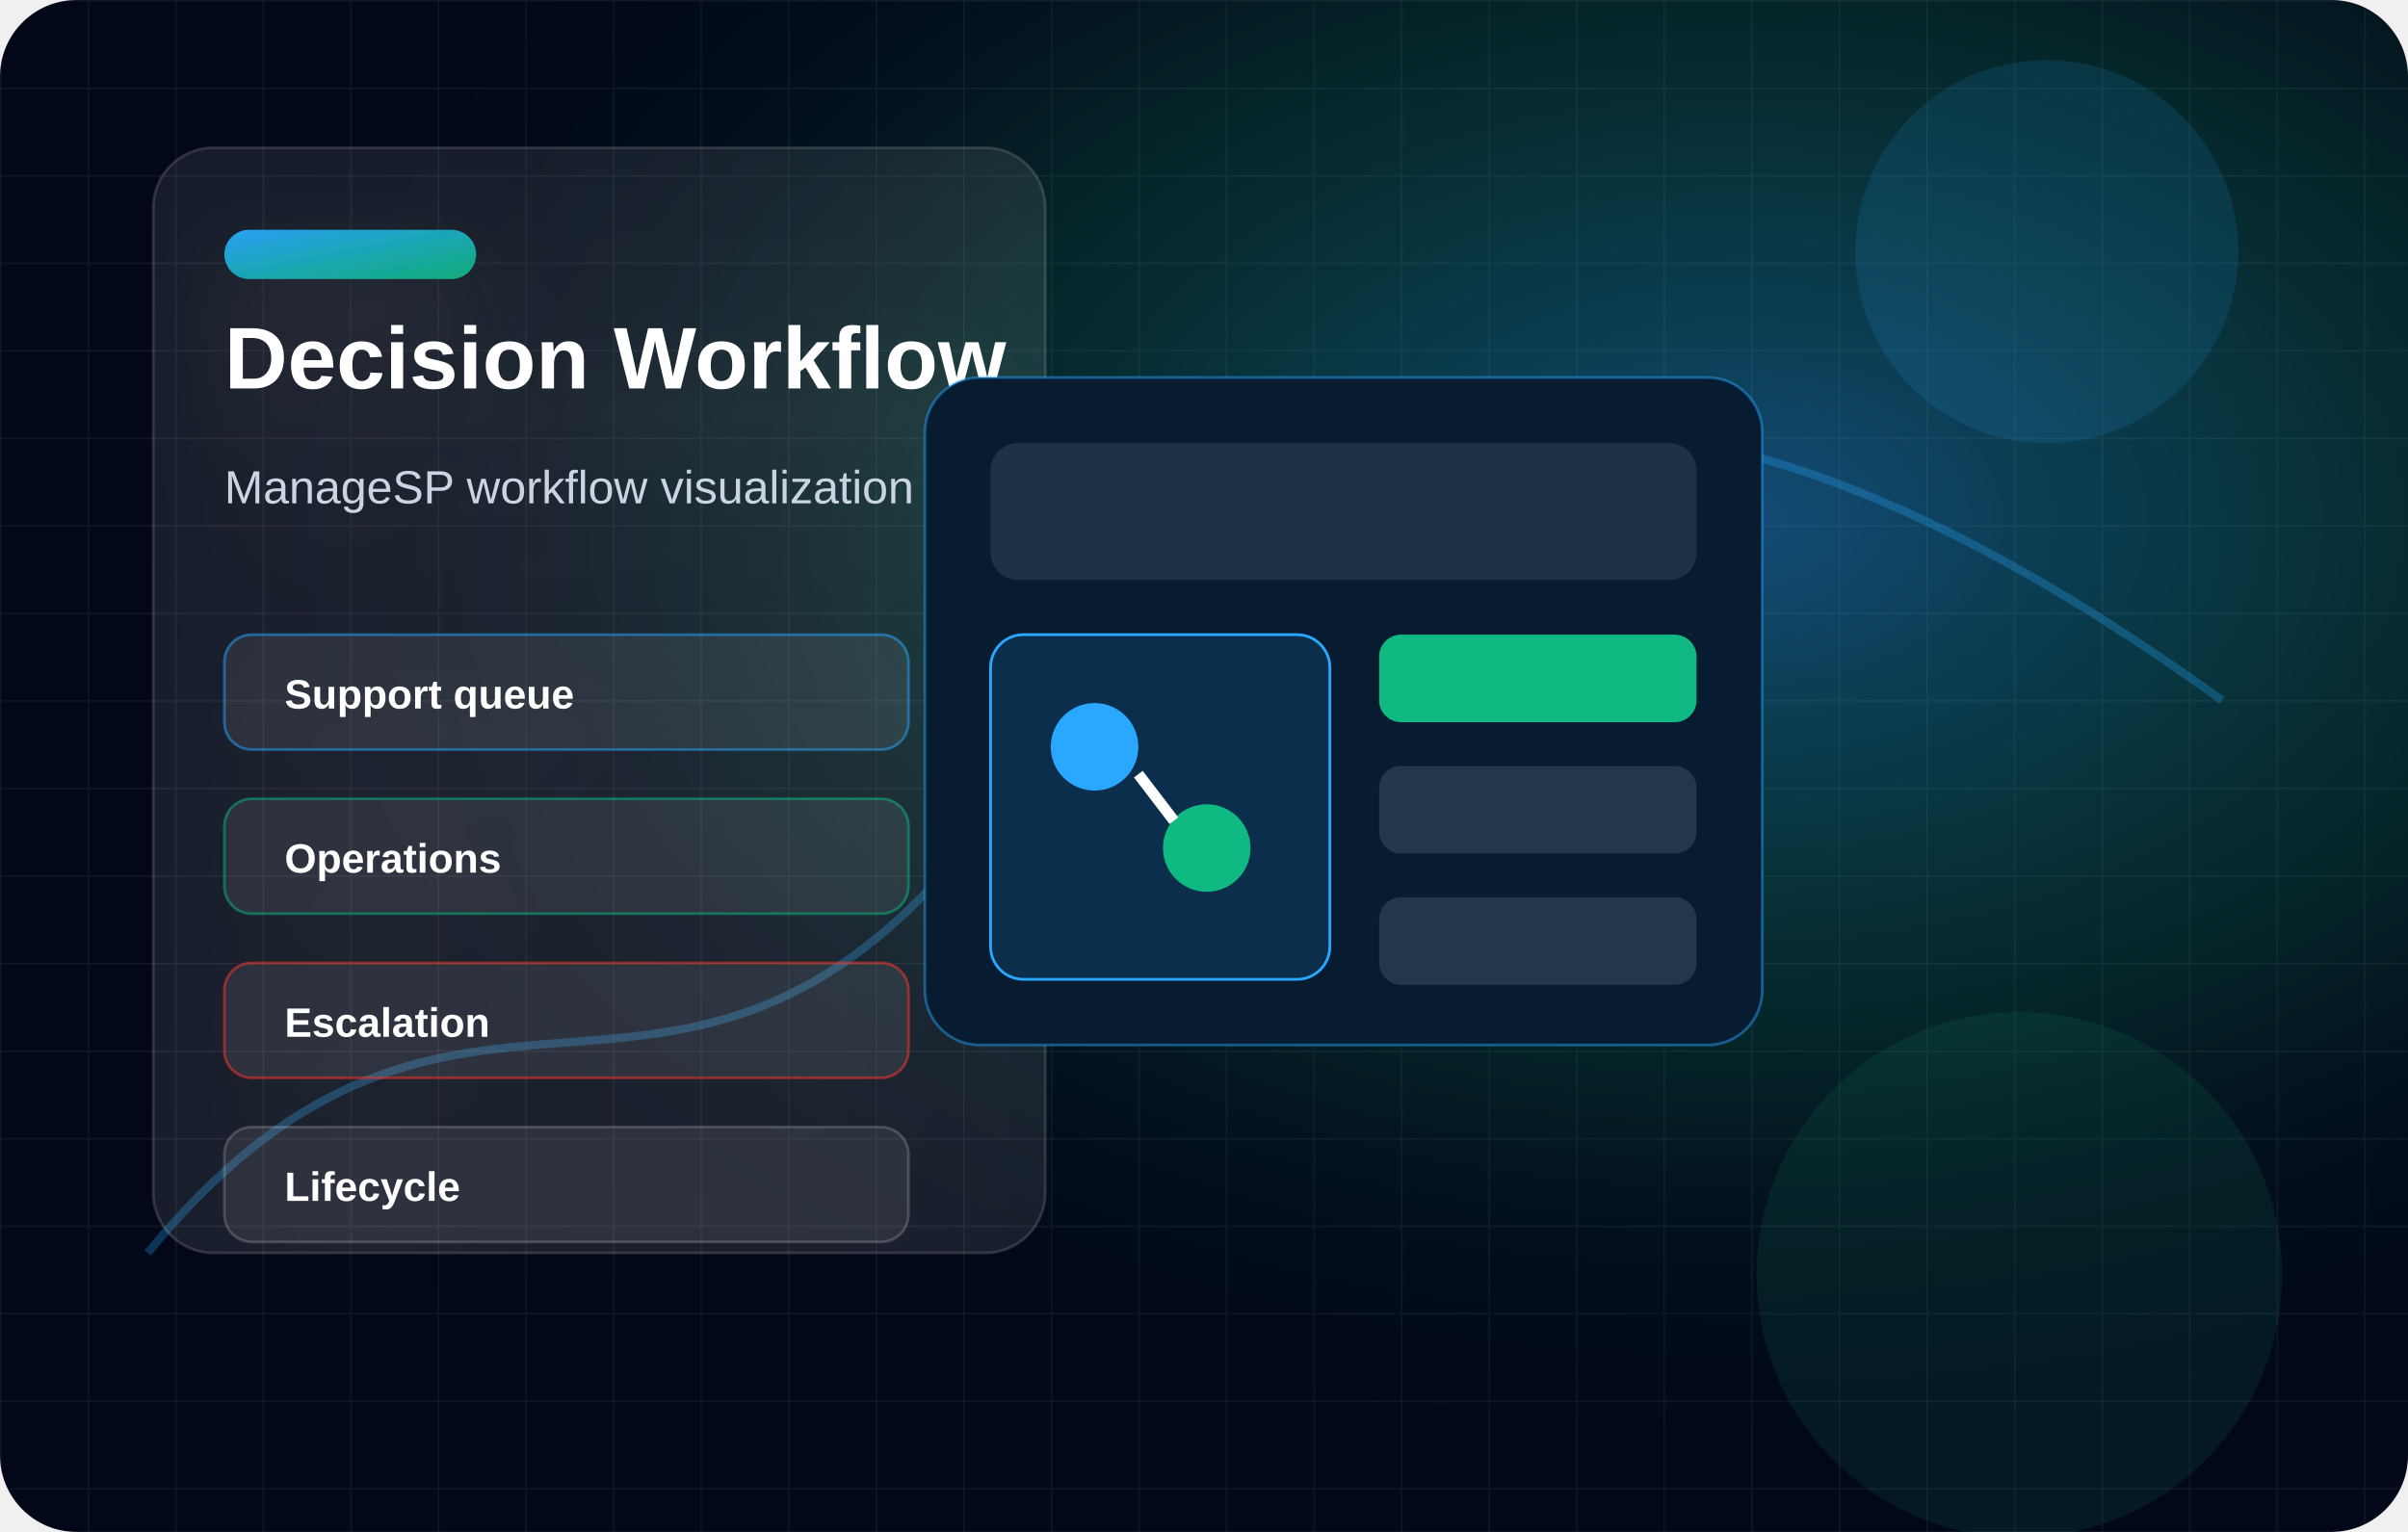
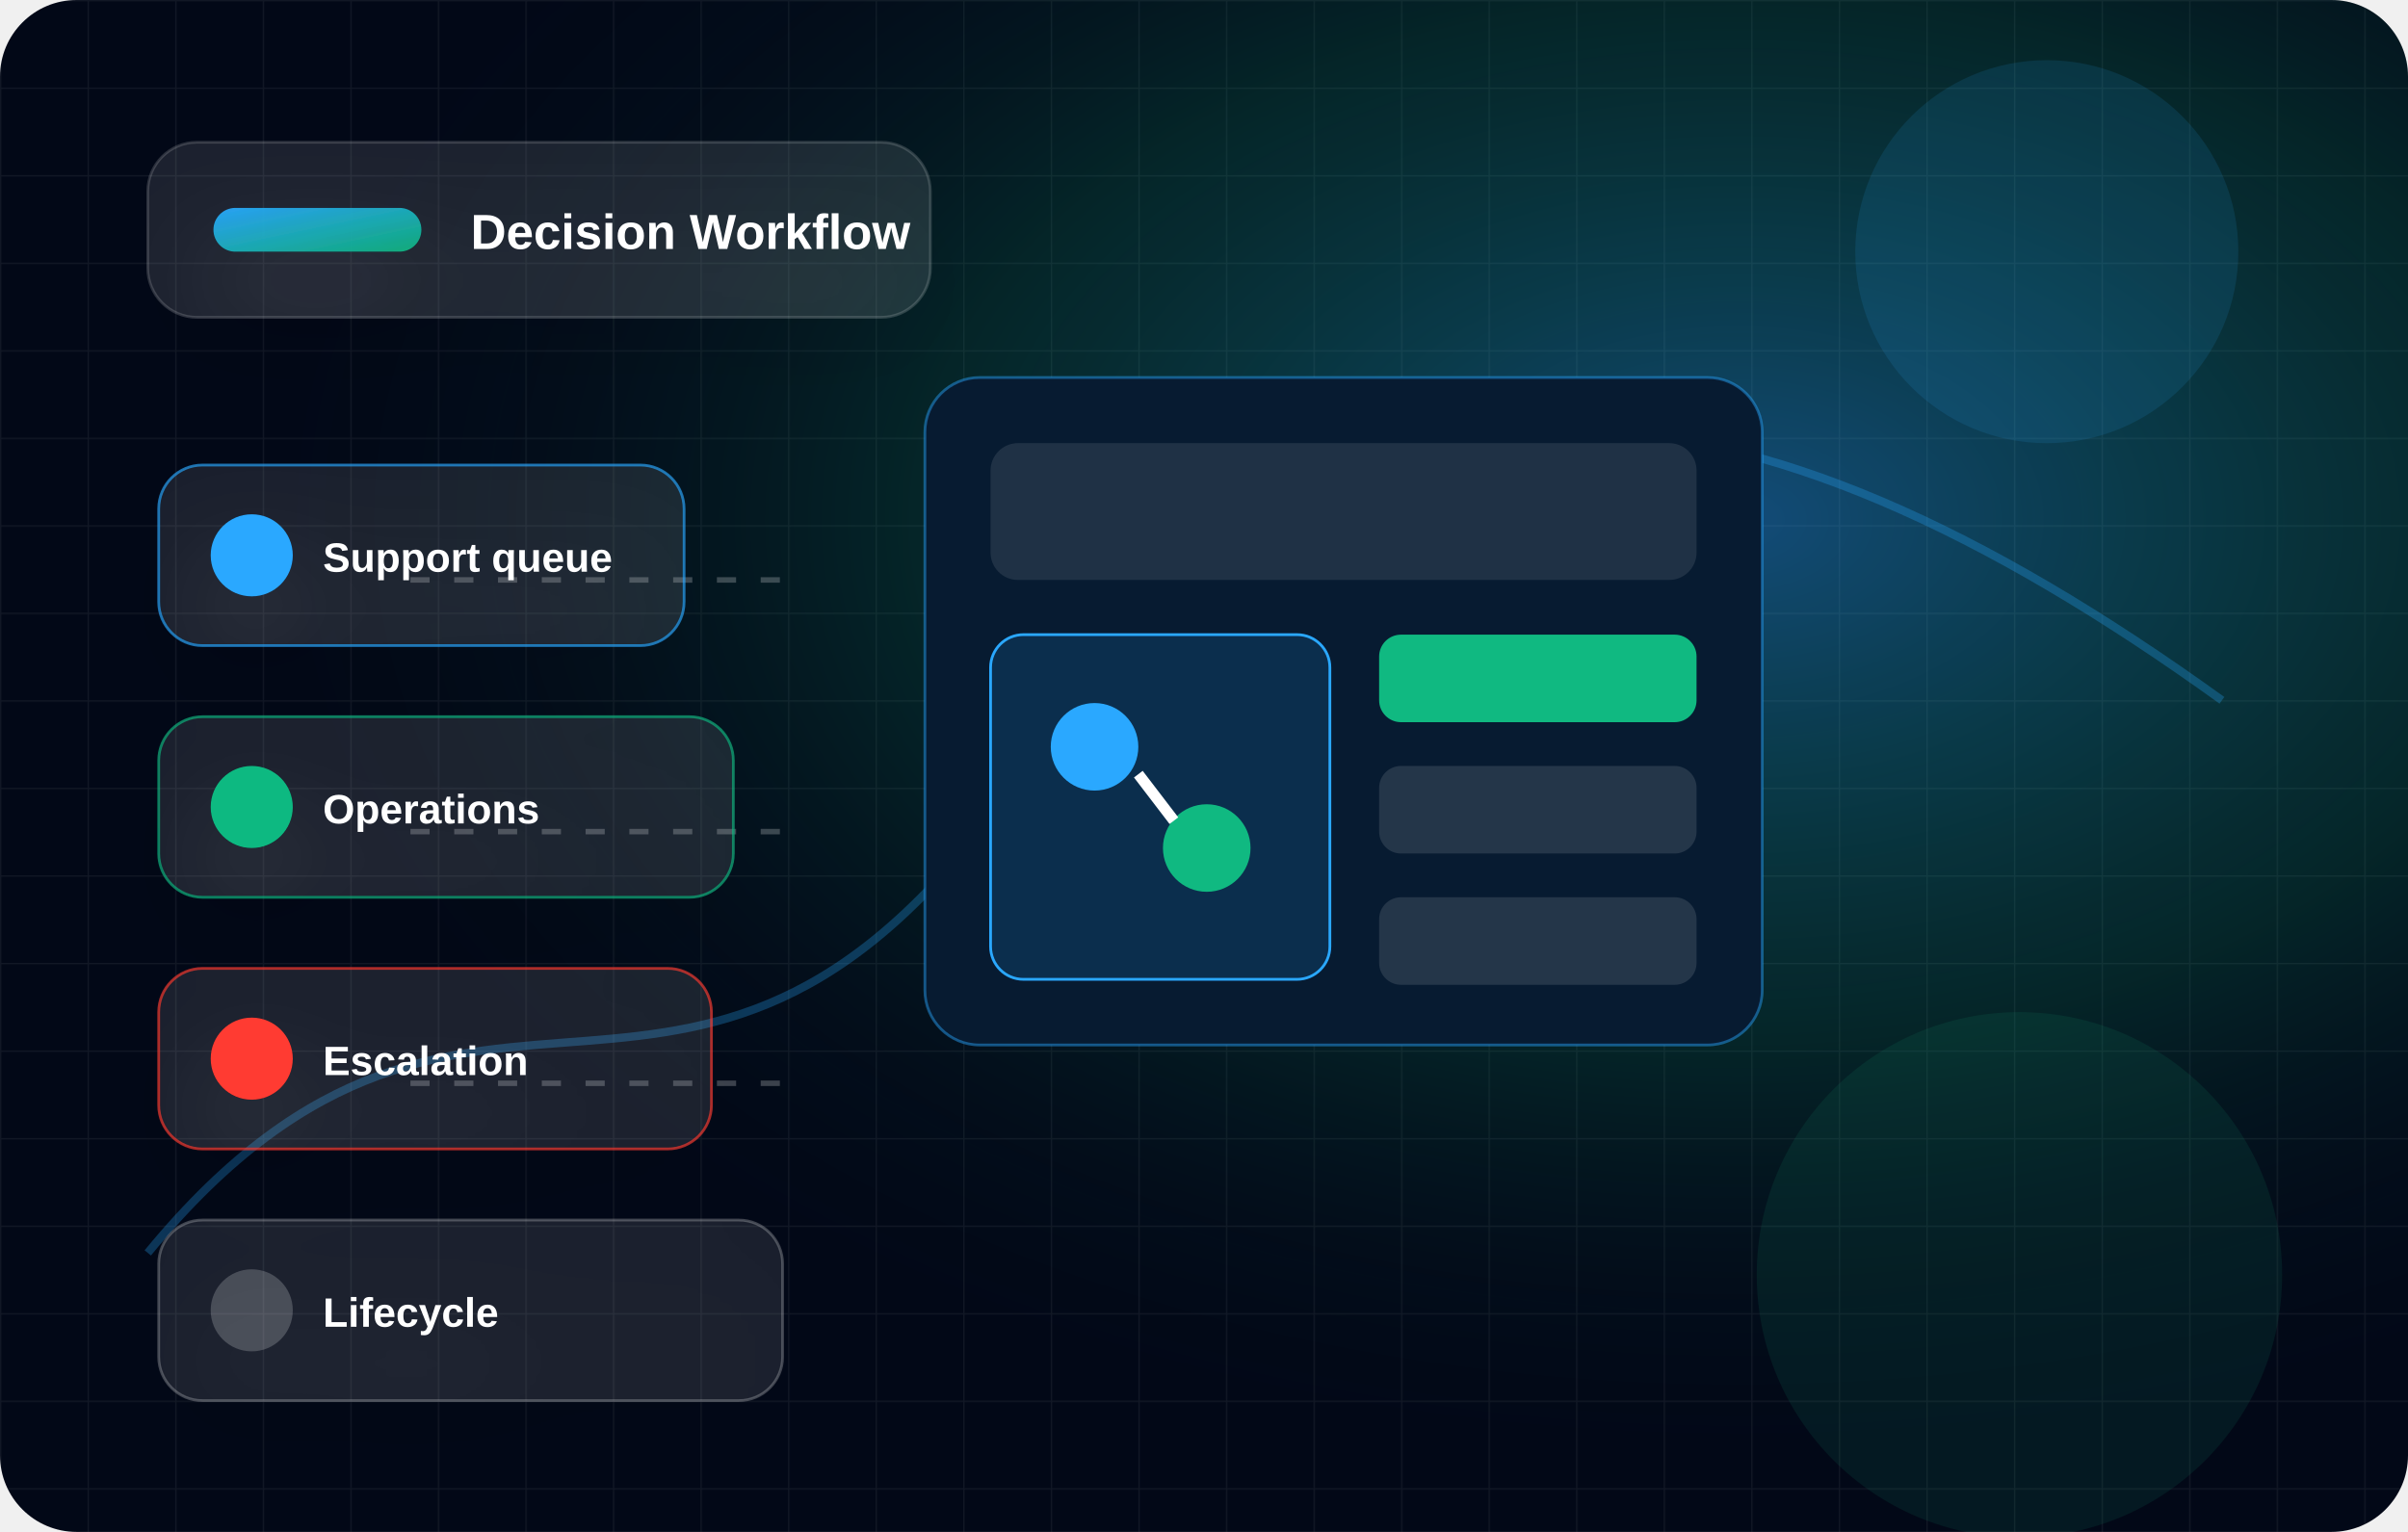
<svg xmlns="http://www.w3.org/2000/svg" width="880" height="560" viewBox="0 0 880 560" role="img" aria-labelledby="title desc">
  <defs>
    <linearGradient id="g" x1="0" y1="0" x2="1" y2="1">
      <stop offset="0" stop-color="#2AA8FF" stop-opacity=".95" />
      <stop offset="1" stop-color="#10B981" stop-opacity=".9" />
    </linearGradient>
    <radialGradient id="r" cx=".72" cy=".34" r=".62">
      <stop offset="0" stop-color="#2AA8FF" stop-opacity=".42" />
      <stop offset=".55" stop-color="#10B981" stop-opacity=".16" />
      <stop offset="1" stop-color="#020817" stop-opacity="0" />
    </radialGradient>
    <pattern id="grid" width="32" height="32" patternUnits="userSpaceOnUse">
      <path d="M32 0H0V32" fill="none" stroke="#ffffff" stroke-opacity=".06" />
    </pattern>
    <filter id="s" x="-20%" y="-20%" width="140%" height="140%">
      <feDropShadow dx="0" dy="18" stdDeviation="18" flood-color="#000000" flood-opacity=".28" />
    </filter>
  </defs>
  <rect width="880" height="560" rx="28" fill="#020817" />
  <rect width="880" height="560" rx="28" fill="url(#grid)" />
  <rect width="880" height="560" rx="28" fill="url(#r)" />
  <path d="M54 458 C174 312 255 456 374 282 S640 132 812 256" fill="none" stroke="#2AA8FF" stroke-width="3" stroke-opacity=".28" />
-   <g filter="url(#s)">
-     <rect x="56" y="54" width="326" height="404" rx="22" fill="rgba(255,255,255,.08)" stroke="rgba(255,255,255,.14)" />
-     <rect x="82" y="84" width="92" height="18" rx="9" fill="url(#g)" />
-     <text x="82" y="142" font-family="Segoe UI, Arial" font-size="32" font-weight="850" fill="#fff">Decision Workflow</text>
-     <text x="82" y="184" font-family="Segoe UI, Arial" font-size="17" fill="#cbd5e1">ManageSP workflow visualization</text>
-     <g font-family="Segoe UI, Arial" font-size="15" font-weight="800" fill="#fff">
-       <rect x="82" y="232" width="250" height="42" rx="10" fill="rgba(255,255,255,.08)" stroke="#2AA8FF" stroke-opacity=".5" />
-       <text x="104" y="259">Support queue</text>
-       <rect x="82" y="292" width="250" height="42" rx="10" fill="rgba(255,255,255,.08)" stroke="#10B981" stroke-opacity=".5" />
-       <text x="104" y="319">Operations</text>
-       <rect x="82" y="352" width="250" height="42" rx="10" fill="rgba(255,255,255,.08)" stroke="#ff3b30" stroke-opacity=".5" />
-       <text x="104" y="379">Escalation</text>
-       <rect x="82" y="412" width="250" height="42" rx="10" fill="rgba(255,255,255,.08)" stroke="#ffffff" stroke-opacity=".18" />
-       <text x="104" y="439">Lifecycle</text>
+   <g filter="url(#s)" font-family="Segoe UI, Arial">
+     <rect x="54" y="52" width="286" height="64" rx="18" fill="#ffffff" fill-opacity=".1" stroke="#ffffff" stroke-opacity=".16" />
+     <rect x="78" y="76" width="76" height="16" rx="8" fill="url(#g)" />
+     <text x="172" y="91" font-size="18" font-weight="850" fill="#fff">Decision Workflow</text>
+     <g stroke="#ffffff" stroke-opacity=".22" stroke-width="2" stroke-dasharray="7 9">
+       <path d="M150 212 H290" />
+       <path d="M150 304 H290" />
+       <path d="M150 396 H290" />
+     </g>
+     <g>
+       <rect x="58" y="170" width="192" height="66" rx="16" fill="#ffffff" fill-opacity=".09" stroke="#2AA8FF" stroke-opacity=".65" />
+       <circle cx="92" cy="203" r="15" fill="#2AA8FF" />
+       <text x="118" y="209" font-size="15" font-weight="850" fill="#fff">Support queue</text>
+       <rect x="58" y="262" width="210" height="66" rx="16" fill="#ffffff" fill-opacity=".09" stroke="#10B981" stroke-opacity=".65" />
+       <circle cx="92" cy="295" r="15" fill="#10B981" />
+       <text x="118" y="301" font-size="15" font-weight="850" fill="#fff">Operations</text>
+       <rect x="58" y="354" width="202" height="66" rx="16" fill="#ffffff" fill-opacity=".09" stroke="#ff3b30" stroke-opacity=".65" />
+       <circle cx="92" cy="387" r="15" fill="#ff3b30" />
+       <text x="118" y="393" font-size="15" font-weight="850" fill="#fff">Escalation</text>
+       <rect x="58" y="446" width="228" height="66" rx="16" fill="#ffffff" fill-opacity=".09" stroke="#ffffff" stroke-opacity=".24" />
+       <circle cx="92" cy="479" r="15" fill="#fff" fill-opacity=".2" />
+       <text x="118" y="485" font-size="15" font-weight="850" fill="#fff">Lifecycle</text>
    </g>
  </g>
  <g class="motif ops" transform="translate(338 138)">
    <rect x="0" y="0" width="306" height="244" rx="20" fill="#071b31" stroke="#2AA8FF" stroke-opacity=".45" />
-     <rect x="24" y="24" width="258" height="50" rx="10" fill="rgba(255,255,255,.1)" />
-     <rect x="24" y="94" width="124" height="126" rx="12" fill="rgba(42,168,255,.14)" stroke="#2AA8FF" />
+     <rect x="24" y="24" width="258" height="50" rx="10" fill="#ffffff" fill-opacity=".1" />
+     <rect x="24" y="94" width="124" height="126" rx="12" fill="#2aa8ff" fill-opacity=".14" stroke="#2AA8FF" />
    <rect x="166" y="94" width="116" height="32" rx="8" fill="#10B981" />
-     <rect x="166" y="142" width="116" height="32" rx="8" fill="rgba(255,255,255,.12)" />
-     <rect x="166" y="190" width="116" height="32" rx="8" fill="rgba(255,255,255,.12)" />
+     <rect x="166" y="142" width="116" height="32" rx="8" fill="#ffffff" fill-opacity=".12" />
+     <rect x="166" y="190" width="116" height="32" rx="8" fill="#ffffff" fill-opacity=".12" />
    <circle cx="62" cy="135" r="16" fill="#2AA8FF" />
    <circle cx="103" cy="172" r="16" fill="#10B981" />
    <path d="M78 145 L91 162" stroke="#fff" stroke-width="4" />
  </g>
  <circle cx="748" cy="92" r="70" fill="#2AA8FF" opacity=".12" />
  <circle cx="738" cy="466" r="96" fill="#10B981" opacity=".1" />
</svg>
